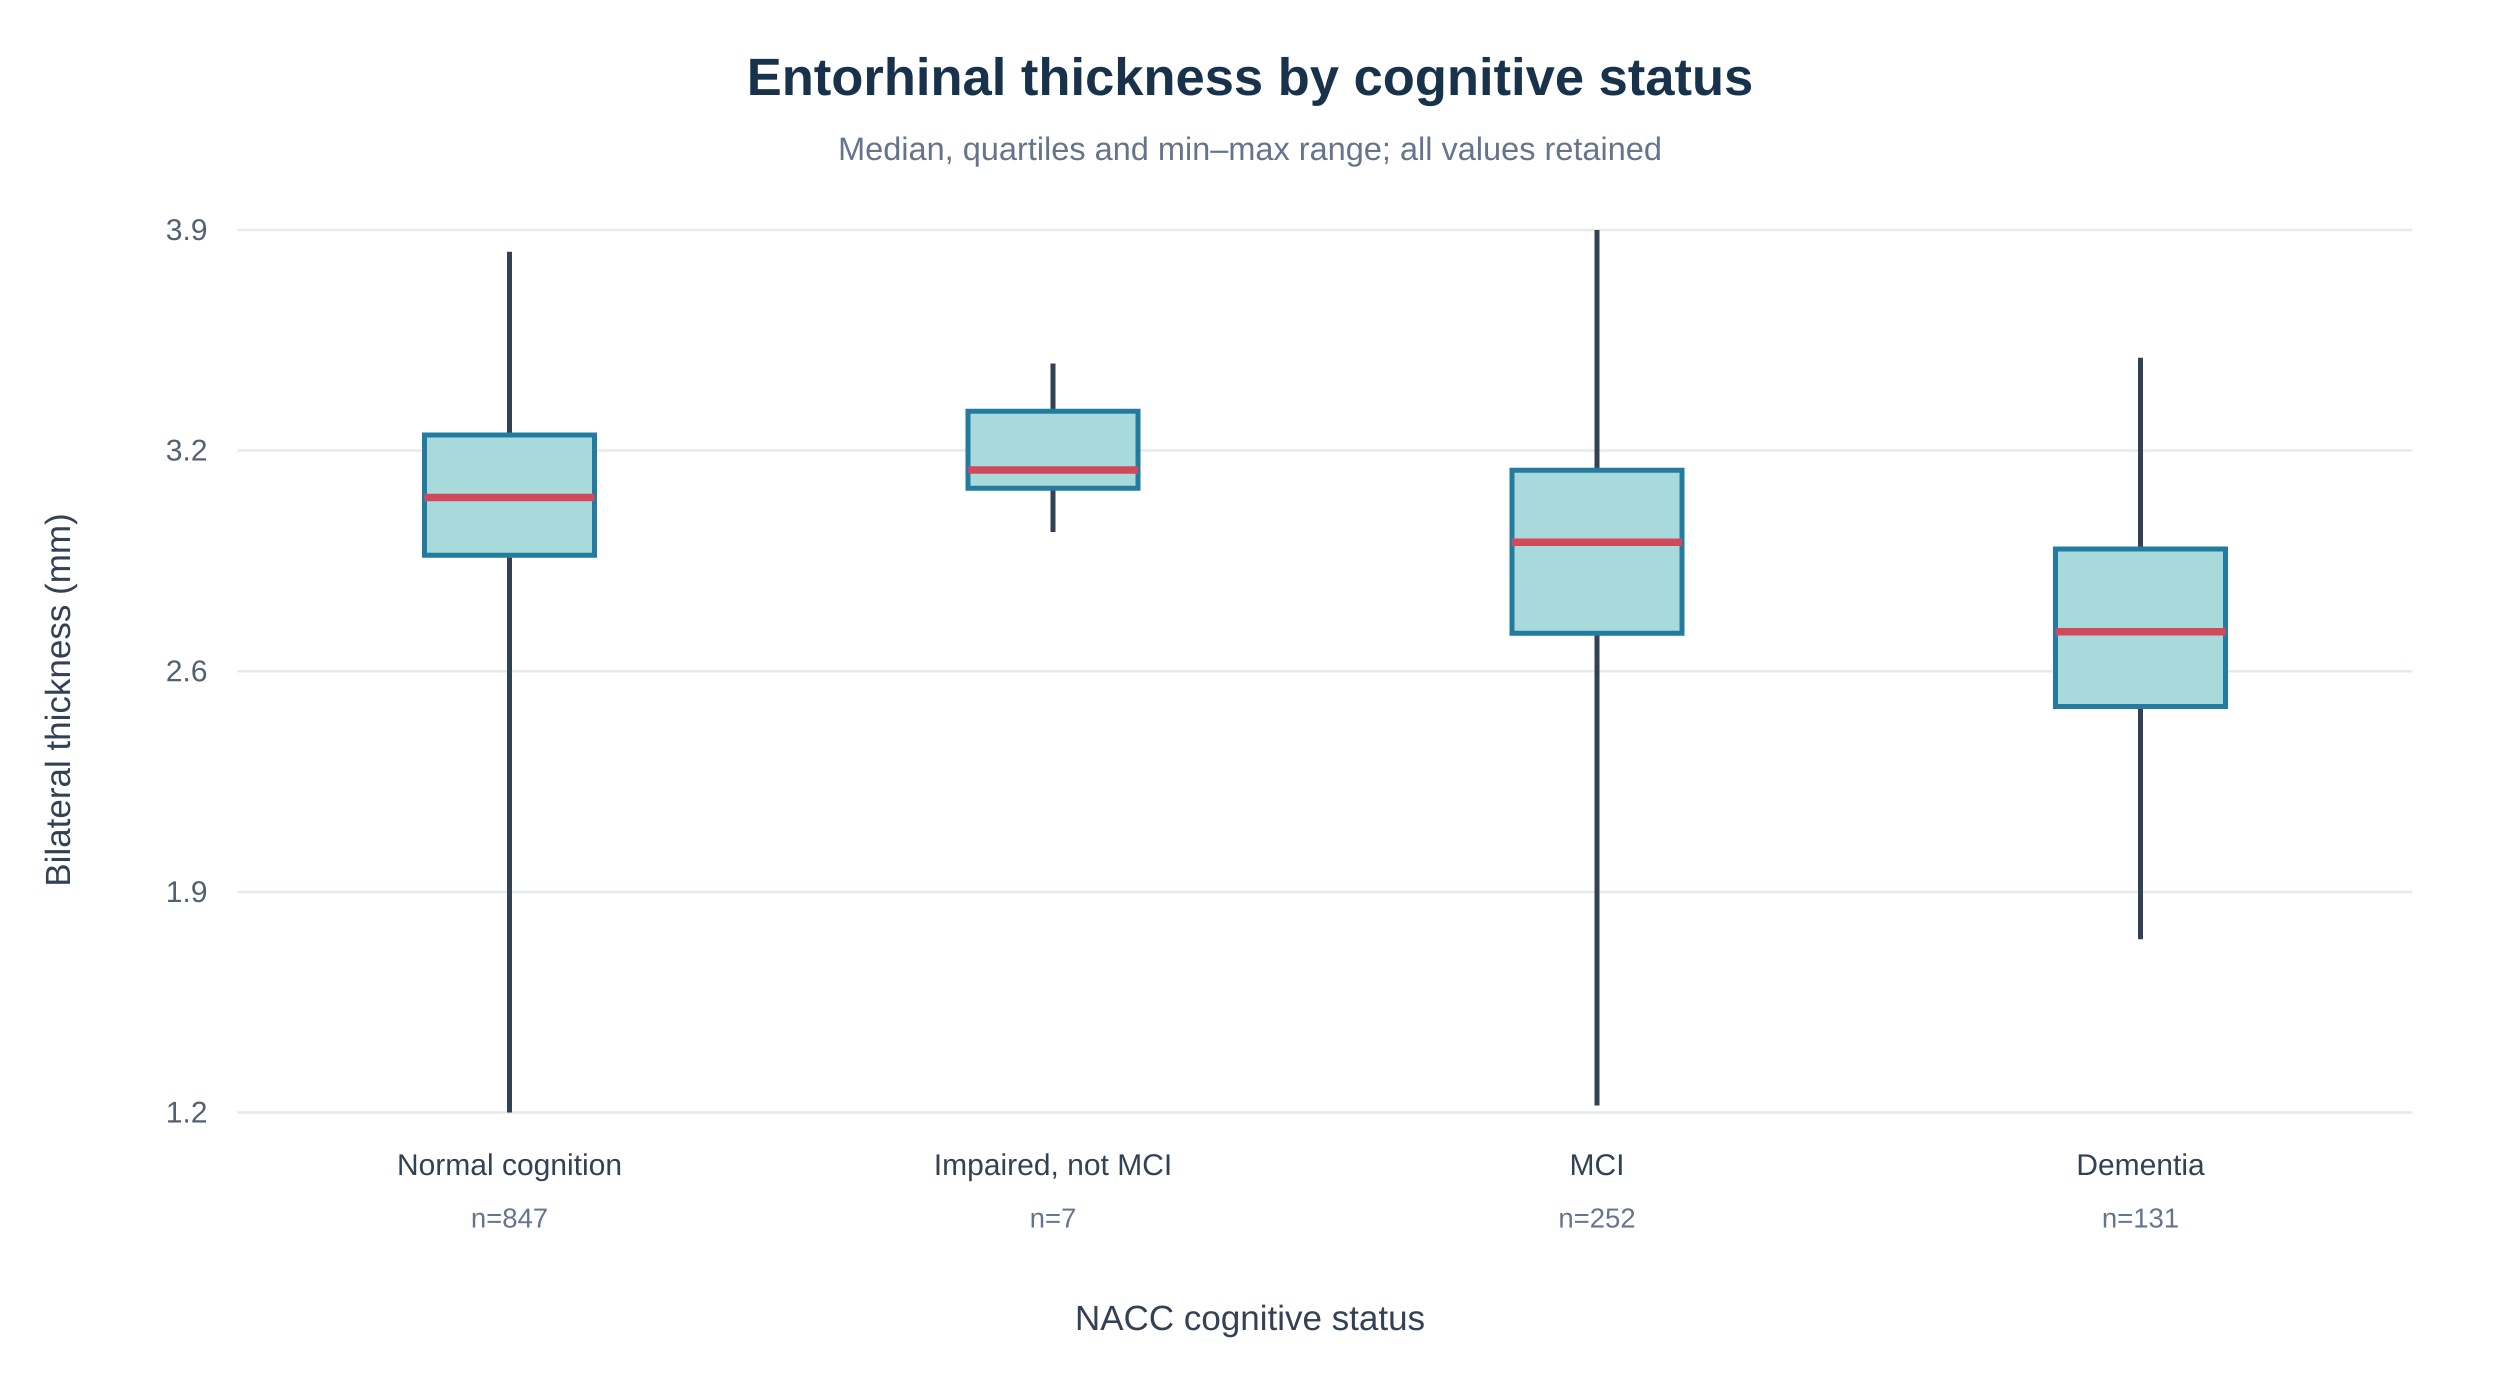
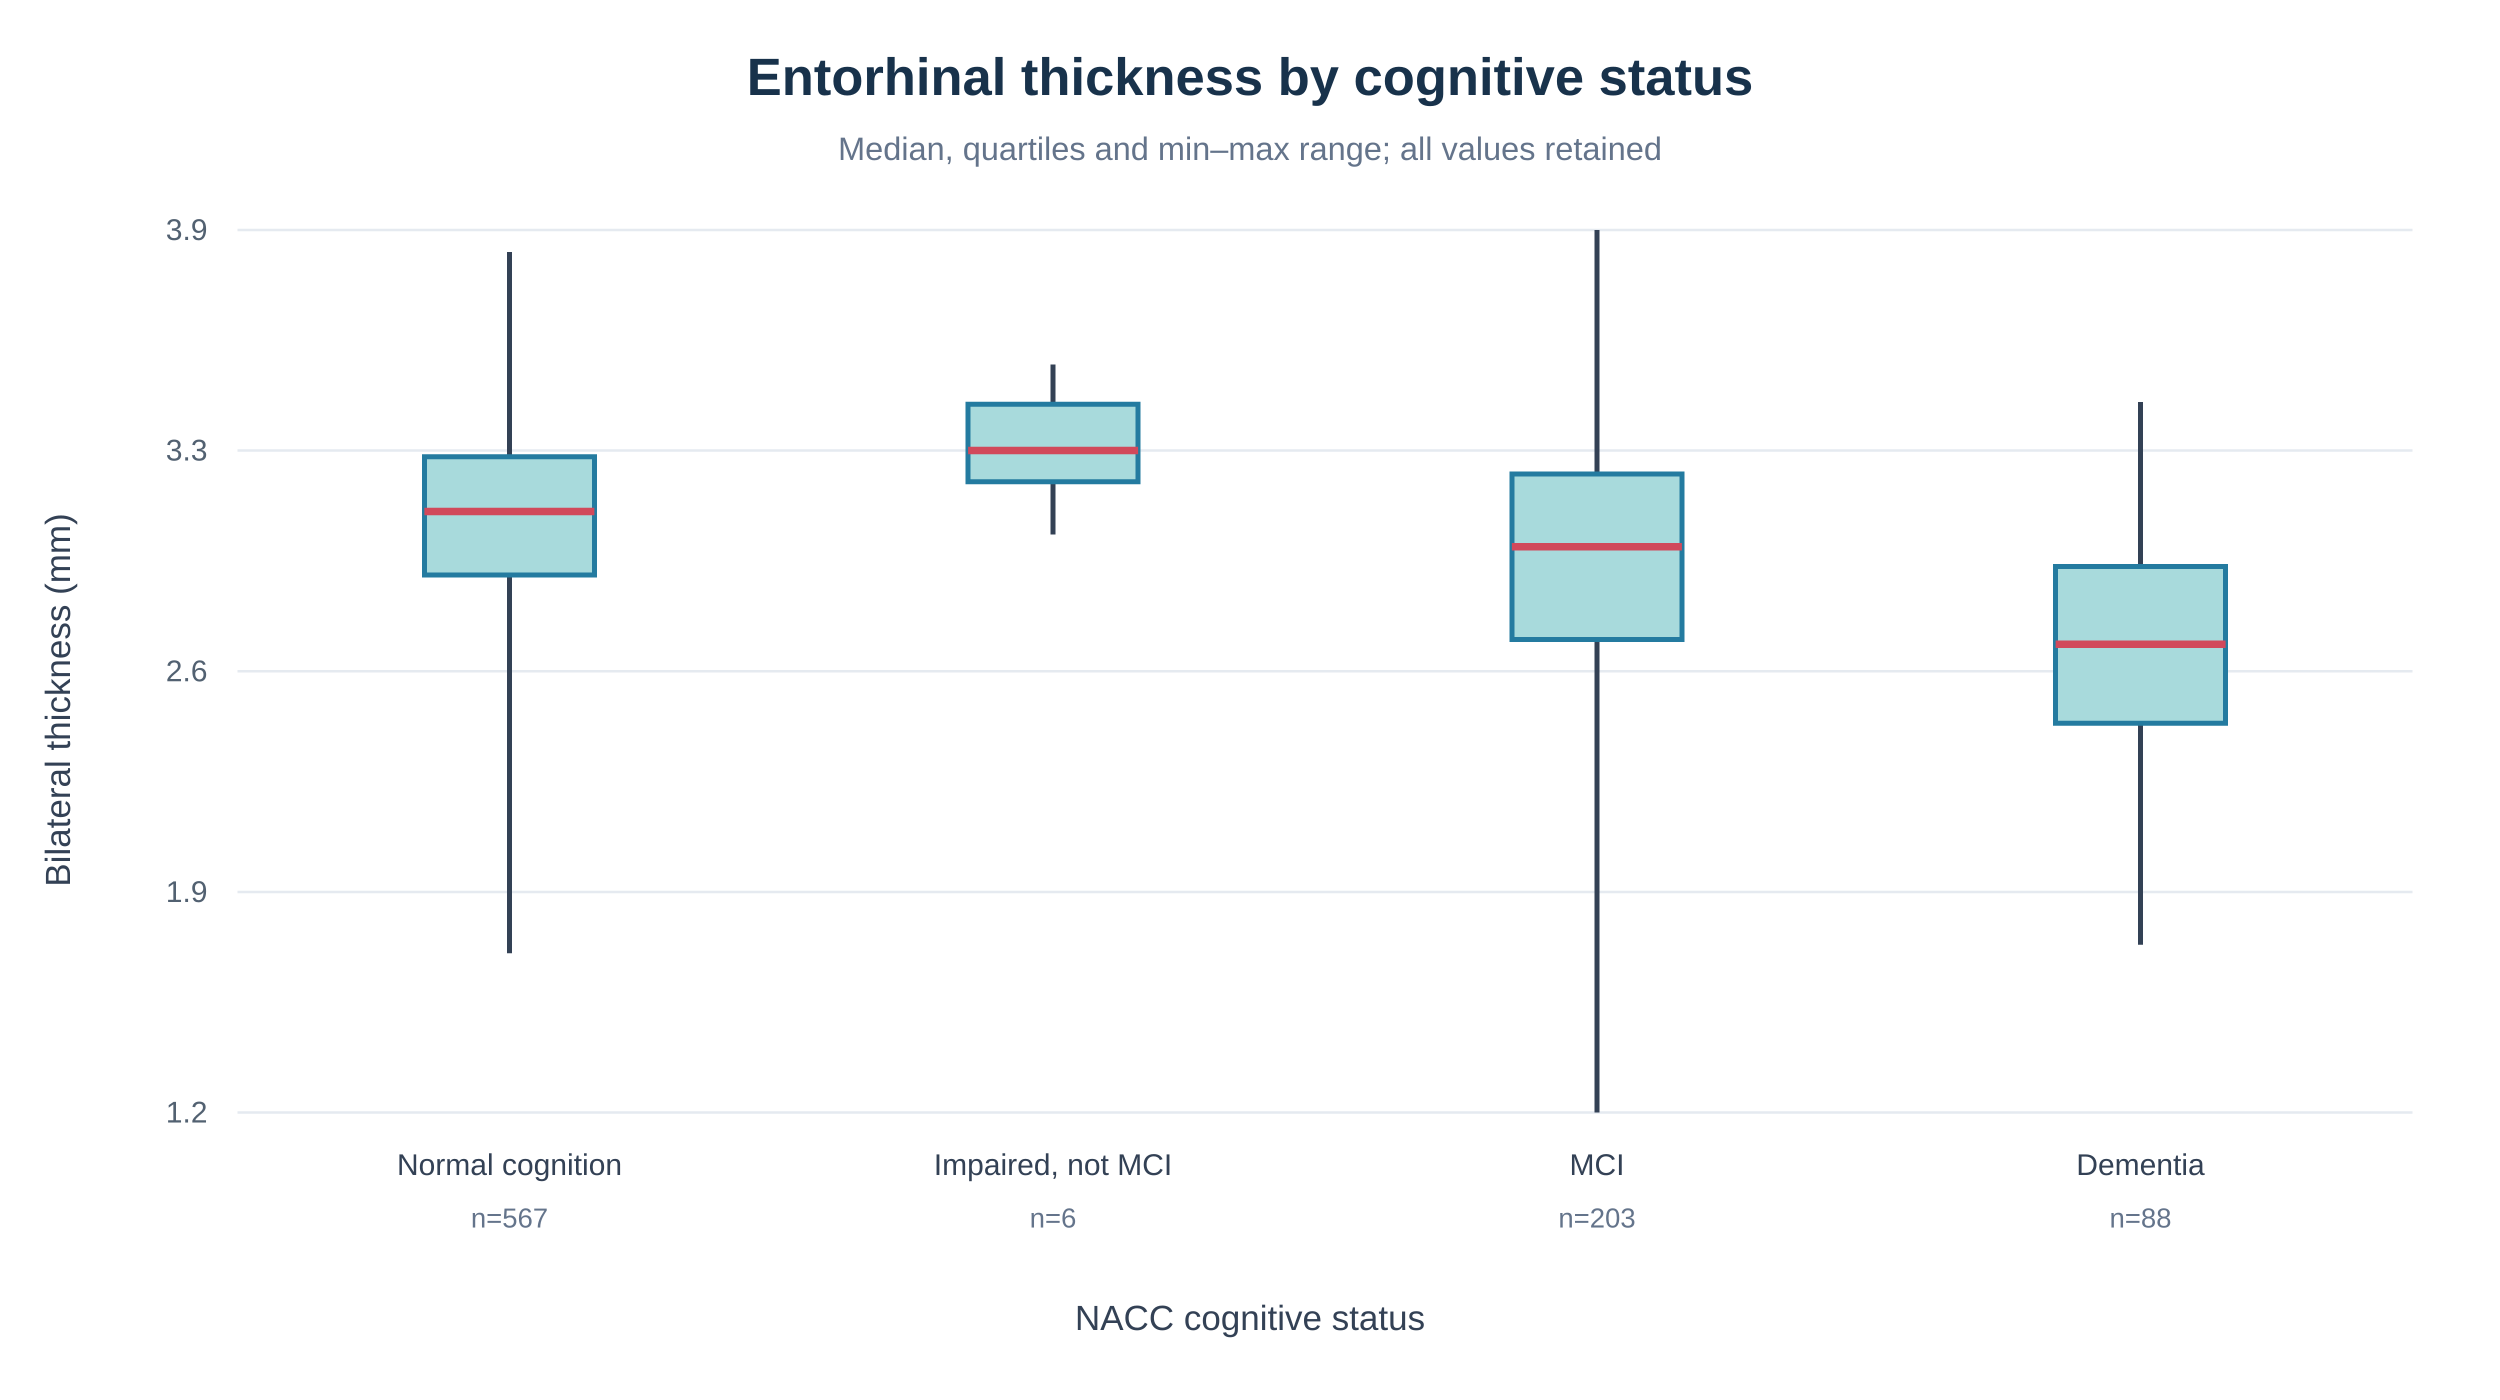
<svg xmlns="http://www.w3.org/2000/svg" width="1000" height="560" viewBox="0 0 1000 560">
  <rect width="100%" height="100%" fill="#ffffff" />
  <text x="500.0" y="38" text-anchor="middle" font-family="Arial" font-size="21" font-weight="700" fill="#18324b">Entorhinal thickness by cognitive status</text>
  <text x="500.0" y="64" text-anchor="middle" font-family="Arial" font-size="13" fill="#64748b">Median, quartiles and min–max range; all values retained</text>
  <line x1="95" y1="92.0" x2="965" y2="92.0" stroke="#e5eaf0" />
  <text x="83" y="96.0" text-anchor="end" font-family="Arial" font-size="12" fill="#526171">3.9</text>
  <line x1="95" y1="180.2" x2="965" y2="180.2" stroke="#e5eaf0" />
-   <text x="83" y="184.2" text-anchor="end" font-family="Arial" font-size="12" fill="#526171">3.2</text>
+   <text x="83" y="184.2" text-anchor="end" font-family="Arial" font-size="12" fill="#526171">3.3</text>
  <line x1="95" y1="268.5" x2="965" y2="268.5" stroke="#e5eaf0" />
  <text x="83" y="272.5" text-anchor="end" font-family="Arial" font-size="12" fill="#526171">2.6</text>
  <line x1="95" y1="356.8" x2="965" y2="356.8" stroke="#e5eaf0" />
  <text x="83" y="360.8" text-anchor="end" font-family="Arial" font-size="12" fill="#526171">1.9</text>
  <line x1="95" y1="445.0" x2="965" y2="445.0" stroke="#e5eaf0" />
  <text x="83" y="449.0" text-anchor="end" font-family="Arial" font-size="12" fill="#526171">1.2</text>
-   <line x1="203.8" y1="445.0" x2="203.8" y2="100.7" stroke="#334155" stroke-width="2" />
-   <rect x="169.8" y="174.0" width="68" height="48.1" fill="#a8dadc" stroke="#247ba0" stroke-width="2" />
-   <line x1="169.75" y1="199.0" x2="237.75" y2="199.0" stroke="#d1495b" stroke-width="3" />
+   <line x1="203.8" y1="381.3" x2="203.8" y2="100.8" stroke="#334155" stroke-width="2" />
+   <rect x="169.8" y="182.7" width="68" height="47.3" fill="#a8dadc" stroke="#247ba0" stroke-width="2" />
+   <line x1="169.75" y1="204.6" x2="237.75" y2="204.6" stroke="#d1495b" stroke-width="3" />
  <text x="203.8" y="470" text-anchor="middle" font-family="Arial" font-size="12" fill="#334155">Normal cognition</text>
-   <text x="203.8" y="491" text-anchor="middle" font-family="Arial" font-size="11" fill="#64748b">n=847</text>
-   <line x1="421.2" y1="212.8" x2="421.2" y2="145.4" stroke="#334155" stroke-width="2" />
-   <rect x="387.2" y="164.5" width="68" height="30.8" fill="#a8dadc" stroke="#247ba0" stroke-width="2" />
-   <line x1="387.25" y1="188.0" x2="455.25" y2="188.0" stroke="#d1495b" stroke-width="3" />
+   <text x="203.8" y="491" text-anchor="middle" font-family="Arial" font-size="11" fill="#64748b">n=567</text>
+   <line x1="421.2" y1="213.8" x2="421.2" y2="145.8" stroke="#334155" stroke-width="2" />
+   <rect x="387.2" y="161.7" width="68" height="31.0" fill="#a8dadc" stroke="#247ba0" stroke-width="2" />
+   <line x1="387.25" y1="180.2" x2="455.25" y2="180.2" stroke="#d1495b" stroke-width="3" />
  <text x="421.2" y="470" text-anchor="middle" font-family="Arial" font-size="12" fill="#334155">Impaired, not MCI</text>
-   <text x="421.2" y="491" text-anchor="middle" font-family="Arial" font-size="11" fill="#64748b">n=7</text>
-   <line x1="638.8" y1="442.2" x2="638.8" y2="92.0" stroke="#334155" stroke-width="2" />
-   <rect x="604.8" y="188.1" width="68" height="65.2" fill="#a8dadc" stroke="#247ba0" stroke-width="2" />
-   <line x1="604.75" y1="216.9" x2="672.75" y2="216.9" stroke="#d1495b" stroke-width="3" />
+   <text x="421.2" y="491" text-anchor="middle" font-family="Arial" font-size="11" fill="#64748b">n=6</text>
+   <line x1="638.8" y1="445.0" x2="638.8" y2="92.0" stroke="#334155" stroke-width="2" />
+   <rect x="604.8" y="189.6" width="68" height="66.2" fill="#a8dadc" stroke="#247ba0" stroke-width="2" />
+   <line x1="604.75" y1="218.7" x2="672.75" y2="218.7" stroke="#d1495b" stroke-width="3" />
  <text x="638.8" y="470" text-anchor="middle" font-family="Arial" font-size="12" fill="#334155">MCI</text>
-   <text x="638.8" y="491" text-anchor="middle" font-family="Arial" font-size="11" fill="#64748b">n=252</text>
-   <line x1="856.2" y1="375.7" x2="856.2" y2="143.1" stroke="#334155" stroke-width="2" />
-   <rect x="822.2" y="219.6" width="68" height="63.0" fill="#a8dadc" stroke="#247ba0" stroke-width="2" />
-   <line x1="822.25" y1="252.7" x2="890.25" y2="252.7" stroke="#d1495b" stroke-width="3" />
+   <text x="638.8" y="491" text-anchor="middle" font-family="Arial" font-size="11" fill="#64748b">n=203</text>
+   <line x1="856.2" y1="377.9" x2="856.2" y2="160.8" stroke="#334155" stroke-width="2" />
+   <rect x="822.2" y="226.6" width="68" height="62.7" fill="#a8dadc" stroke="#247ba0" stroke-width="2" />
+   <line x1="822.25" y1="257.7" x2="890.25" y2="257.7" stroke="#d1495b" stroke-width="3" />
  <text x="856.2" y="470" text-anchor="middle" font-family="Arial" font-size="12" fill="#334155">Dementia</text>
-   <text x="856.2" y="491" text-anchor="middle" font-family="Arial" font-size="11" fill="#64748b">n=131</text>
+   <text x="856.2" y="491" text-anchor="middle" font-family="Arial" font-size="11" fill="#64748b">n=88</text>
  <text x="500.0" y="532" text-anchor="middle" font-family="Arial" font-size="14" fill="#334155">NACC cognitive status</text>
  <text transform="translate(28,280.0) rotate(-90)" text-anchor="middle" font-family="Arial" font-size="14" fill="#334155">Bilateral thickness (mm)</text>
</svg>
